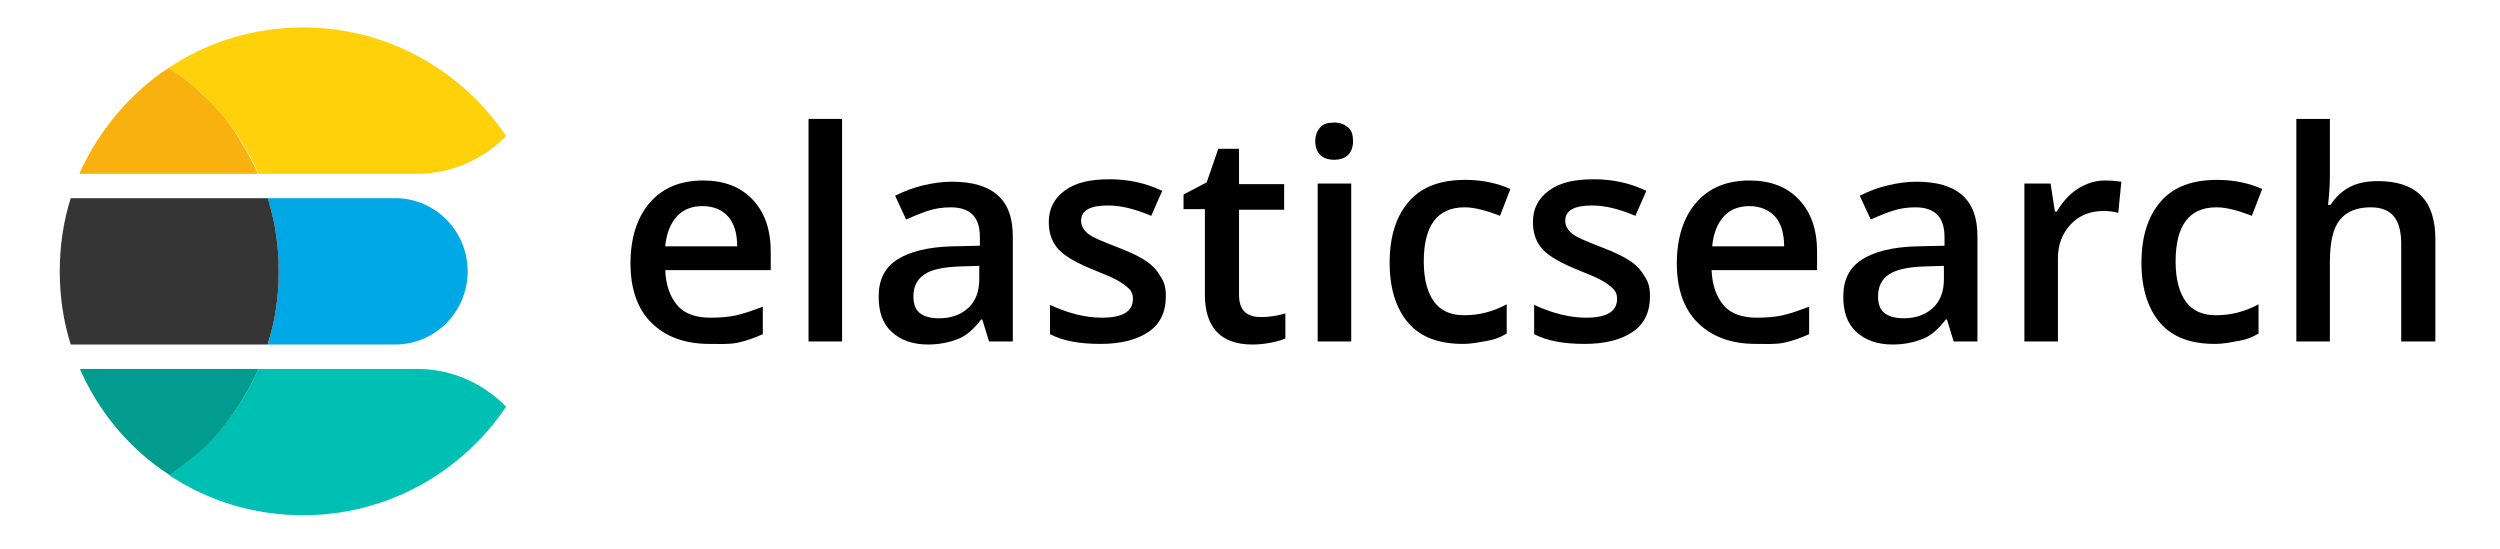
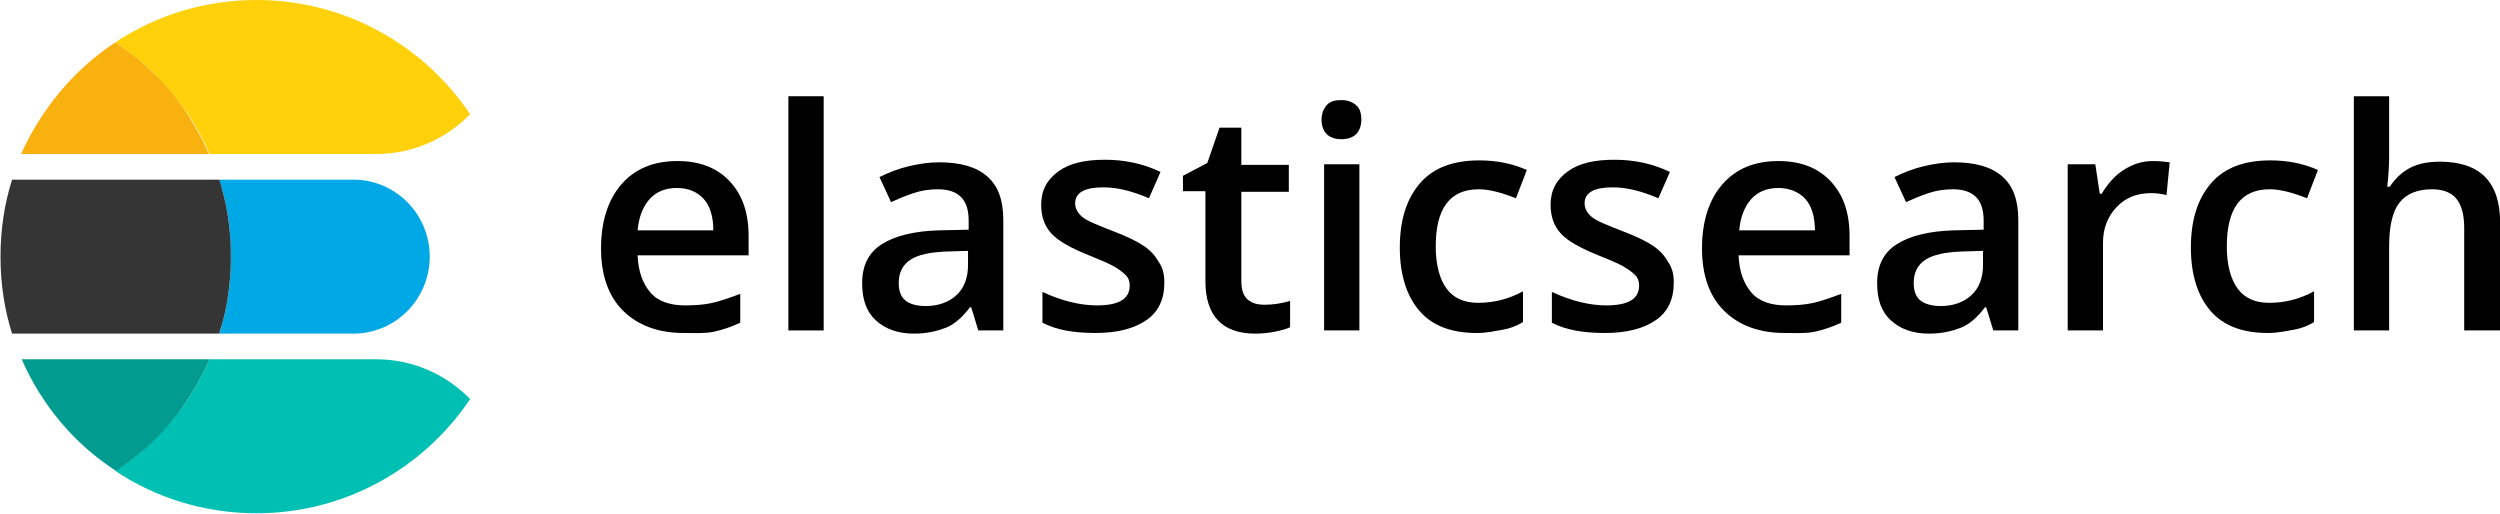
- <svg xmlns="http://www.w3.org/2000/svg" enable-background="new 0 0 550 250" viewBox="77,83,410,90">
+ <svg xmlns="http://www.w3.org/2000/svg" enable-background="new 0 0 550 250" viewBox="86.72 87.50 389.66 80.01">
  <path d="m178 102.5h313v41h-313z" fill="none" />
  <g enable-background="new">
    <path d="m193.3 139.4c-4 0-7.2-1.2-9.5-3.5s-3.4-5.6-3.4-9.7c0-4.2 1.1-7.6 3.2-10s5-3.6 8.7-3.6c3.4 0 6.1 1 8.1 3.1s3 4.9 3 8.6v3h-17.3c.1 2.5.8 4.4 2 5.8s3.1 2 5.4 2c1.5 0 3-.1 4.3-.4s2.7-.8 4.3-1.4v4.5c-1.3.6-2.7 1.1-4.1 1.4s-3 .2-4.7.2zm-1.1-22.6c-1.8 0-3.2.6-4.2 1.7s-1.7 2.7-1.9 4.9h11.8c0-2.1-.5-3.8-1.5-4.9s-2.4-1.7-4.2-1.7z" />
    <path d="m215.1 139h-5.5v-36.5h5.5z" />
    <path d="m239.2 139-1.1-3.6h-.2c-1.2 1.6-2.5 2.7-3.8 3.2s-2.9.9-4.9.9c-2.5 0-4.5-.7-6-2.1s-2.1-3.3-2.1-5.8c0-2.7 1-4.7 3-6s5-2.1 9.1-2.2l4.5-.1v-1.4c0-1.7-.4-2.9-1.2-3.7s-2-1.2-3.6-1.2c-1.3 0-2.6.2-3.8.6s-2.4.9-3.5 1.4l-1.8-3.9c1.4-.7 2.9-1.3 4.6-1.7s3.2-.6 4.7-.6c3.3 0 5.8.7 7.5 2.2s2.5 3.7 2.5 6.8v17.2zm-8.2-3.8c2 0 3.6-.6 4.8-1.7s1.8-2.7 1.8-4.7v-2.2l-3.3.1c-2.6.1-4.5.5-5.7 1.3s-1.8 2-1.8 3.6c0 1.2.3 2.1 1 2.7s1.8.9 3.2.9z" />
    <path d="m268.2 131.6c0 2.5-.9 4.5-2.8 5.8s-4.5 2-7.9 2c-3.5 0-6.2-.5-8.3-1.6v-4.8c3 1.4 5.9 2.1 8.5 2.1 3.4 0 5.1-1 5.1-3.1 0-.7-.2-1.2-.6-1.6s-1-.9-1.9-1.4-2.1-1-3.6-1.6c-3-1.2-5-2.3-6.1-3.5s-1.6-2.7-1.6-4.5c0-2.2.9-3.9 2.7-5.2s4.2-1.8 7.3-1.8c3 0 5.9.6 8.6 1.9l-1.8 4.1c-2.8-1.2-5.1-1.7-7.1-1.7-2.9 0-4.4.8-4.4 2.5 0 .8.4 1.5 1.1 2.1s2.4 1.3 5 2.3c2.1.8 3.7 1.6 4.7 2.3s1.7 1.5 2.2 2.4c.7 1 .9 2 .9 3.3z" />
    <path d="m283.8 135c1.3 0 2.7-.2 4-.6v4.1c-.6.3-1.4.5-2.4.7s-2 .3-3 .3c-5.2 0-7.8-2.8-7.8-8.2v-14h-3.5v-2.4l3.8-2 1.9-5.5h3.4v5.8h7.4v4.2h-7.4v13.9c0 1.3.3 2.3 1 2.9s1.6.8 2.6.8z" />
    <path d="m292.7 106.2c0-1 .3-1.7.8-2.3s1.3-.8 2.3-.8 1.7.3 2.3.8.8 1.3.8 2.3c0 .9-.3 1.7-.8 2.2s-1.3.8-2.3.8-1.8-.3-2.3-.8-.8-1.3-.8-2.2zm5.9 32.8h-5.5v-25.9h5.5z" />
    <path d="m316.9 139.4c-3.9 0-6.9-1.1-8.9-3.4s-3.1-5.6-3.1-9.9c0-4.4 1.1-7.7 3.2-10.1s5.2-3.5 9.2-3.5c2.7 0 5.2.5 7.4 1.5l-1.7 4.4c-2.3-.9-4.2-1.4-5.8-1.4-4.5 0-6.7 3-6.7 8.9 0 2.9.6 5.1 1.7 6.6s2.8 2.2 4.9 2.2c2.5 0 4.8-.6 7-1.8v4.8c-1 .6-2 1-3.2 1.2s-2.4.5-4 .5z" />
    <path d="m347.6 131.6c0 2.5-.9 4.5-2.8 5.8s-4.5 2-7.9 2c-3.5 0-6.2-.5-8.3-1.6v-4.8c3 1.4 5.9 2.1 8.5 2.1 3.4 0 5.1-1 5.1-3.1 0-.7-.2-1.2-.6-1.6s-1-.9-1.9-1.4-2.1-1-3.6-1.6c-3-1.2-5-2.3-6.1-3.5s-1.6-2.7-1.6-4.5c0-2.2.9-3.9 2.7-5.2s4.2-1.8 7.3-1.8c3 0 5.9.6 8.6 1.9l-1.8 4.1c-2.8-1.2-5.1-1.7-7.1-1.7-2.9 0-4.4.8-4.4 2.5 0 .8.4 1.5 1.1 2.1s2.4 1.3 5 2.3c2.1.8 3.7 1.6 4.7 2.3s1.7 1.5 2.2 2.4c.7 1 .9 2 .9 3.3z" />
    <path d="m364.9 139.4c-4 0-7.2-1.2-9.5-3.5s-3.4-5.6-3.4-9.7c0-4.2 1.1-7.6 3.2-10s5-3.6 8.7-3.6c3.4 0 6.1 1 8.1 3.1s3 4.9 3 8.6v3h-17.3c.1 2.5.8 4.4 2 5.8s3.1 2 5.4 2c1.5 0 3-.1 4.3-.4s2.7-.8 4.3-1.4v4.5c-1.3.6-2.7 1.1-4.1 1.4s-2.9.2-4.7.2zm-1-22.6c-1.8 0-3.2.6-4.2 1.7s-1.7 2.7-1.9 4.9h11.8c0-2.1-.5-3.8-1.5-4.9s-2.5-1.7-4.2-1.7z" />
    <path d="m397.4 139-1.1-3.6h-.2c-1.2 1.6-2.5 2.7-3.8 3.2s-2.9.9-4.9.9c-2.5 0-4.5-.7-6-2.1s-2.1-3.3-2.1-5.8c0-2.7 1-4.7 3-6s5-2.1 9.1-2.2l4.5-.1v-1.4c0-1.7-.4-2.9-1.2-3.7s-2-1.2-3.6-1.2c-1.3 0-2.6.2-3.8.6s-2.4.9-3.5 1.4l-1.8-3.9c1.4-.7 2.9-1.3 4.6-1.7s3.2-.6 4.7-.6c3.3 0 5.8.7 7.5 2.2s2.5 3.7 2.5 6.8v17.2zm-8.2-3.8c2 0 3.6-.6 4.8-1.7s1.8-2.7 1.8-4.7v-2.2l-3.3.1c-2.6.1-4.5.5-5.7 1.3s-1.8 2-1.8 3.6c0 1.2.3 2.1 1 2.7s1.9.9 3.2.9z" />
    <path d="m422.2 112.6c1.1 0 2 .1 2.7.2l-.5 5.1c-.8-.2-1.6-.3-2.4-.3-2.2 0-4 .7-5.4 2.2s-2.1 3.3-2.1 5.6v13.6h-5.5v-25.9h4.3l.7 4.6h.3c.9-1.5 2-2.8 3.4-3.7s2.9-1.4 4.5-1.4z" />
    <path d="m440.2 139.4c-3.9 0-6.9-1.1-8.9-3.4s-3.1-5.6-3.1-9.9c0-4.4 1.1-7.7 3.2-10.1s5.2-3.5 9.2-3.5c2.7 0 5.2.5 7.4 1.5l-1.7 4.4c-2.3-.9-4.2-1.4-5.8-1.4-4.5 0-6.7 3-6.7 8.9 0 2.9.6 5.1 1.7 6.6s2.8 2.2 4.9 2.2c2.5 0 4.8-.6 7-1.8v4.8c-1 .6-2 1-3.2 1.2s-2.4.5-4 .5z" />
    <path d="m476.3 139h-5.5v-16c0-2-.4-3.5-1.2-4.5s-2.1-1.5-3.8-1.5c-2.3 0-4 .7-5.1 2.1s-1.6 3.7-1.6 6.9v13h-5.5v-36.5h5.5v9.3c0 1.5-.1 3.1-.3 4.8h.4c.8-1.2 1.8-2.2 3.1-2.9s2.9-1 4.7-1c6.3 0 9.4 3.2 9.4 9.5v16.8z" />
  </g>
  <path d="m141.8 115.5h-20.9c.1.5.3 1 .4 1.4.7 2.4 1.1 4.9 1.3 7.5.1 1 .1 2.1.1 3.1s0 2.1-.1 3.1c-.2 2.6-.6 5.1-1.3 7.5-.1.5-.3 1-.4 1.4h20.9c6.6 0 11.9-5.4 11.9-12s-5.3-12-11.9-12z" fill="#00a9e5" />
  <path d="m122.6 130.6c.1-1 .1-2.1.1-3.1s0-2.1-.1-3.1c-.2-2.6-.6-5.1-1.3-7.5-.1-.5-.3-1-.4-1.4h-32.3c-1.2 3.8-1.8 7.8-1.8 12s.6 8.2 1.8 12h32.3c.1-.5.3-1 .4-1.4.7-2.4 1.1-4.9 1.3-7.5z" fill="#353535" />
  <path d="m145.4 143.5h-26c-.8 1.8-1.7 3.5-2.7 5.1-1.5 2.5-3.3 4.7-5.3 6.8-.7.7-1.4 1.3-2.1 2-1.4 1.3-3 2.4-4.6 3.5 6.3 4.2 13.9 6.6 22 6.6 13.9 0 26.1-7.1 33.3-17.8-3.7-3.8-8.9-6.2-14.6-6.2z" fill="#00bfb3" />
  <path d="m116.7 148.6c1-1.6 1.9-3.3 2.7-5.1h-29.3c3.1 7.1 8.2 13.2 14.7 17.4 1.6-1.1 3.1-2.2 4.6-3.5.7-.6 1.4-1.3 2.1-2 1.9-2 3.7-4.3 5.2-6.8z" fill="#019b8f" />
  <path d="m111.4 99.6c-.7-.7-1.4-1.3-2.1-2-1.4-1.3-3-2.4-4.6-3.5-6.4 4.2-11.5 10.3-14.7 17.4h29.3c-.8-1.8-1.7-3.5-2.7-5.1-1.4-2.5-3.2-4.8-5.2-6.8z" fill="#f9b110" />
  <path d="m126.7 87.5c-8.1 0-15.7 2.4-22 6.6 1.6 1.1 3.1 2.2 4.6 3.5.7.6 1.4 1.3 2.1 2 2 2.1 3.8 4.3 5.3 6.8 1 1.6 1.9 3.3 2.7 5.1h26c5.7 0 10.9-2.4 14.6-6.2-7.2-10.7-19.4-17.8-33.3-17.8z" fill="#fed10a" />
</svg>
